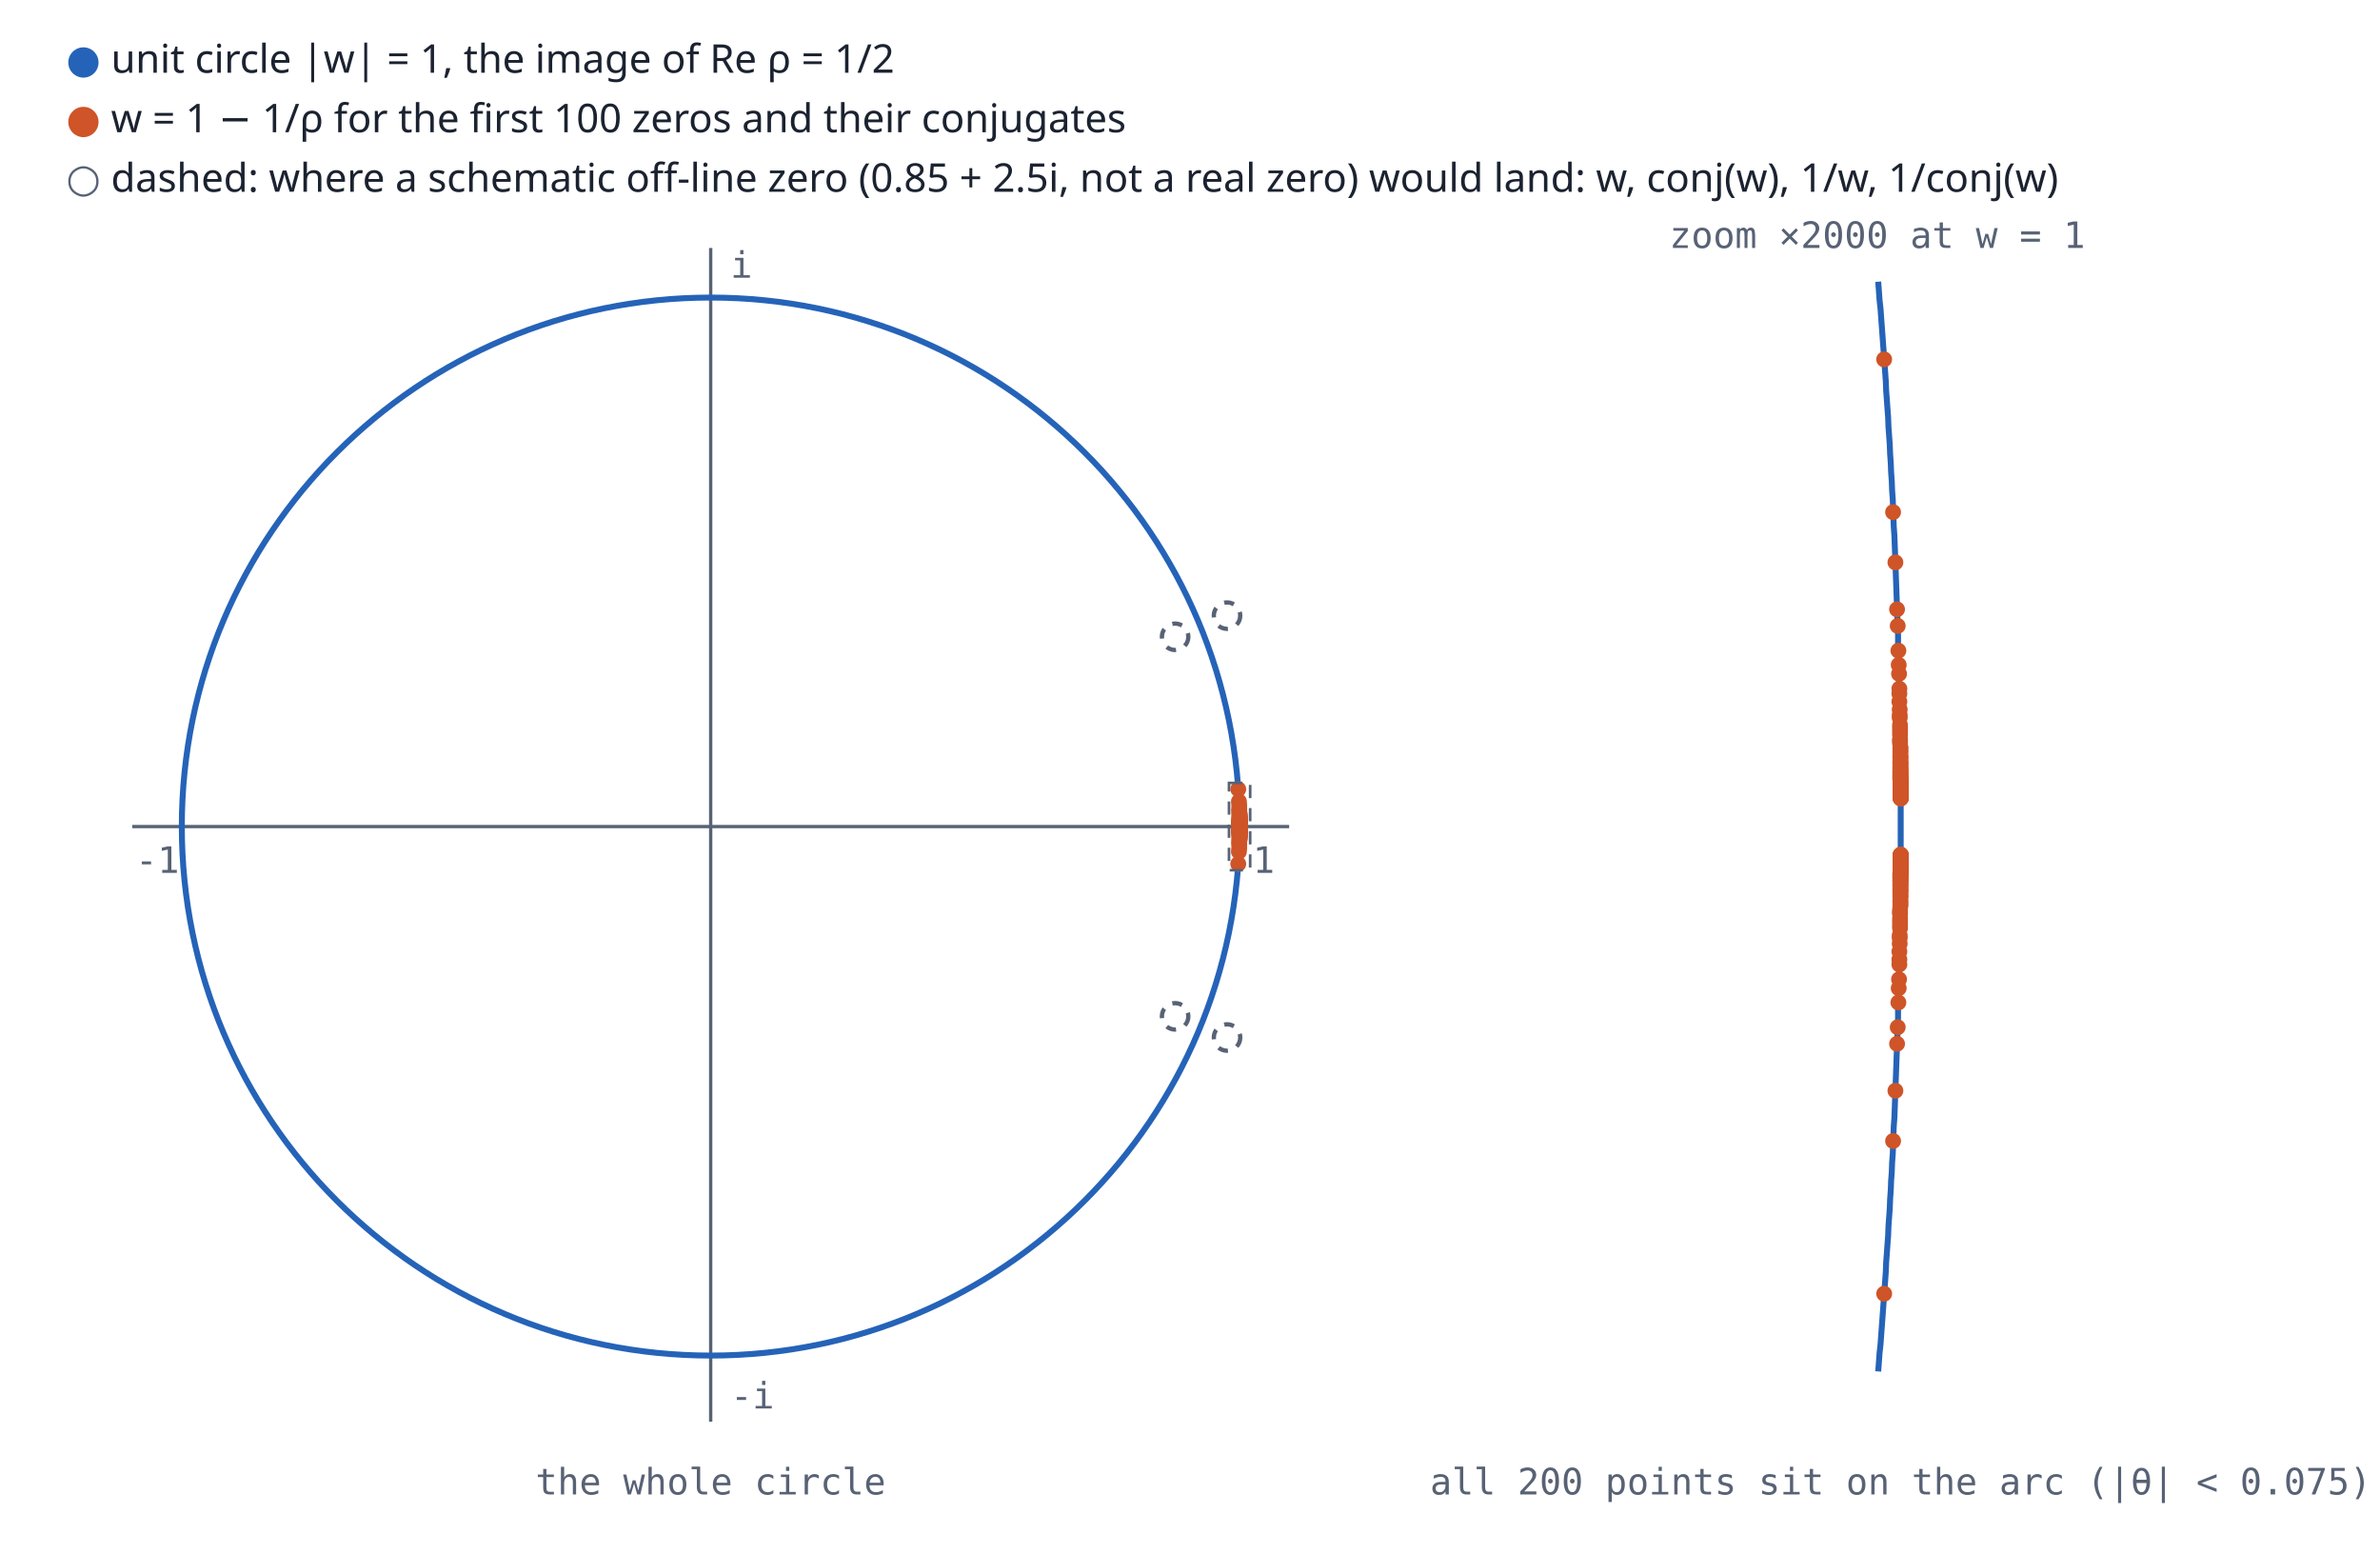
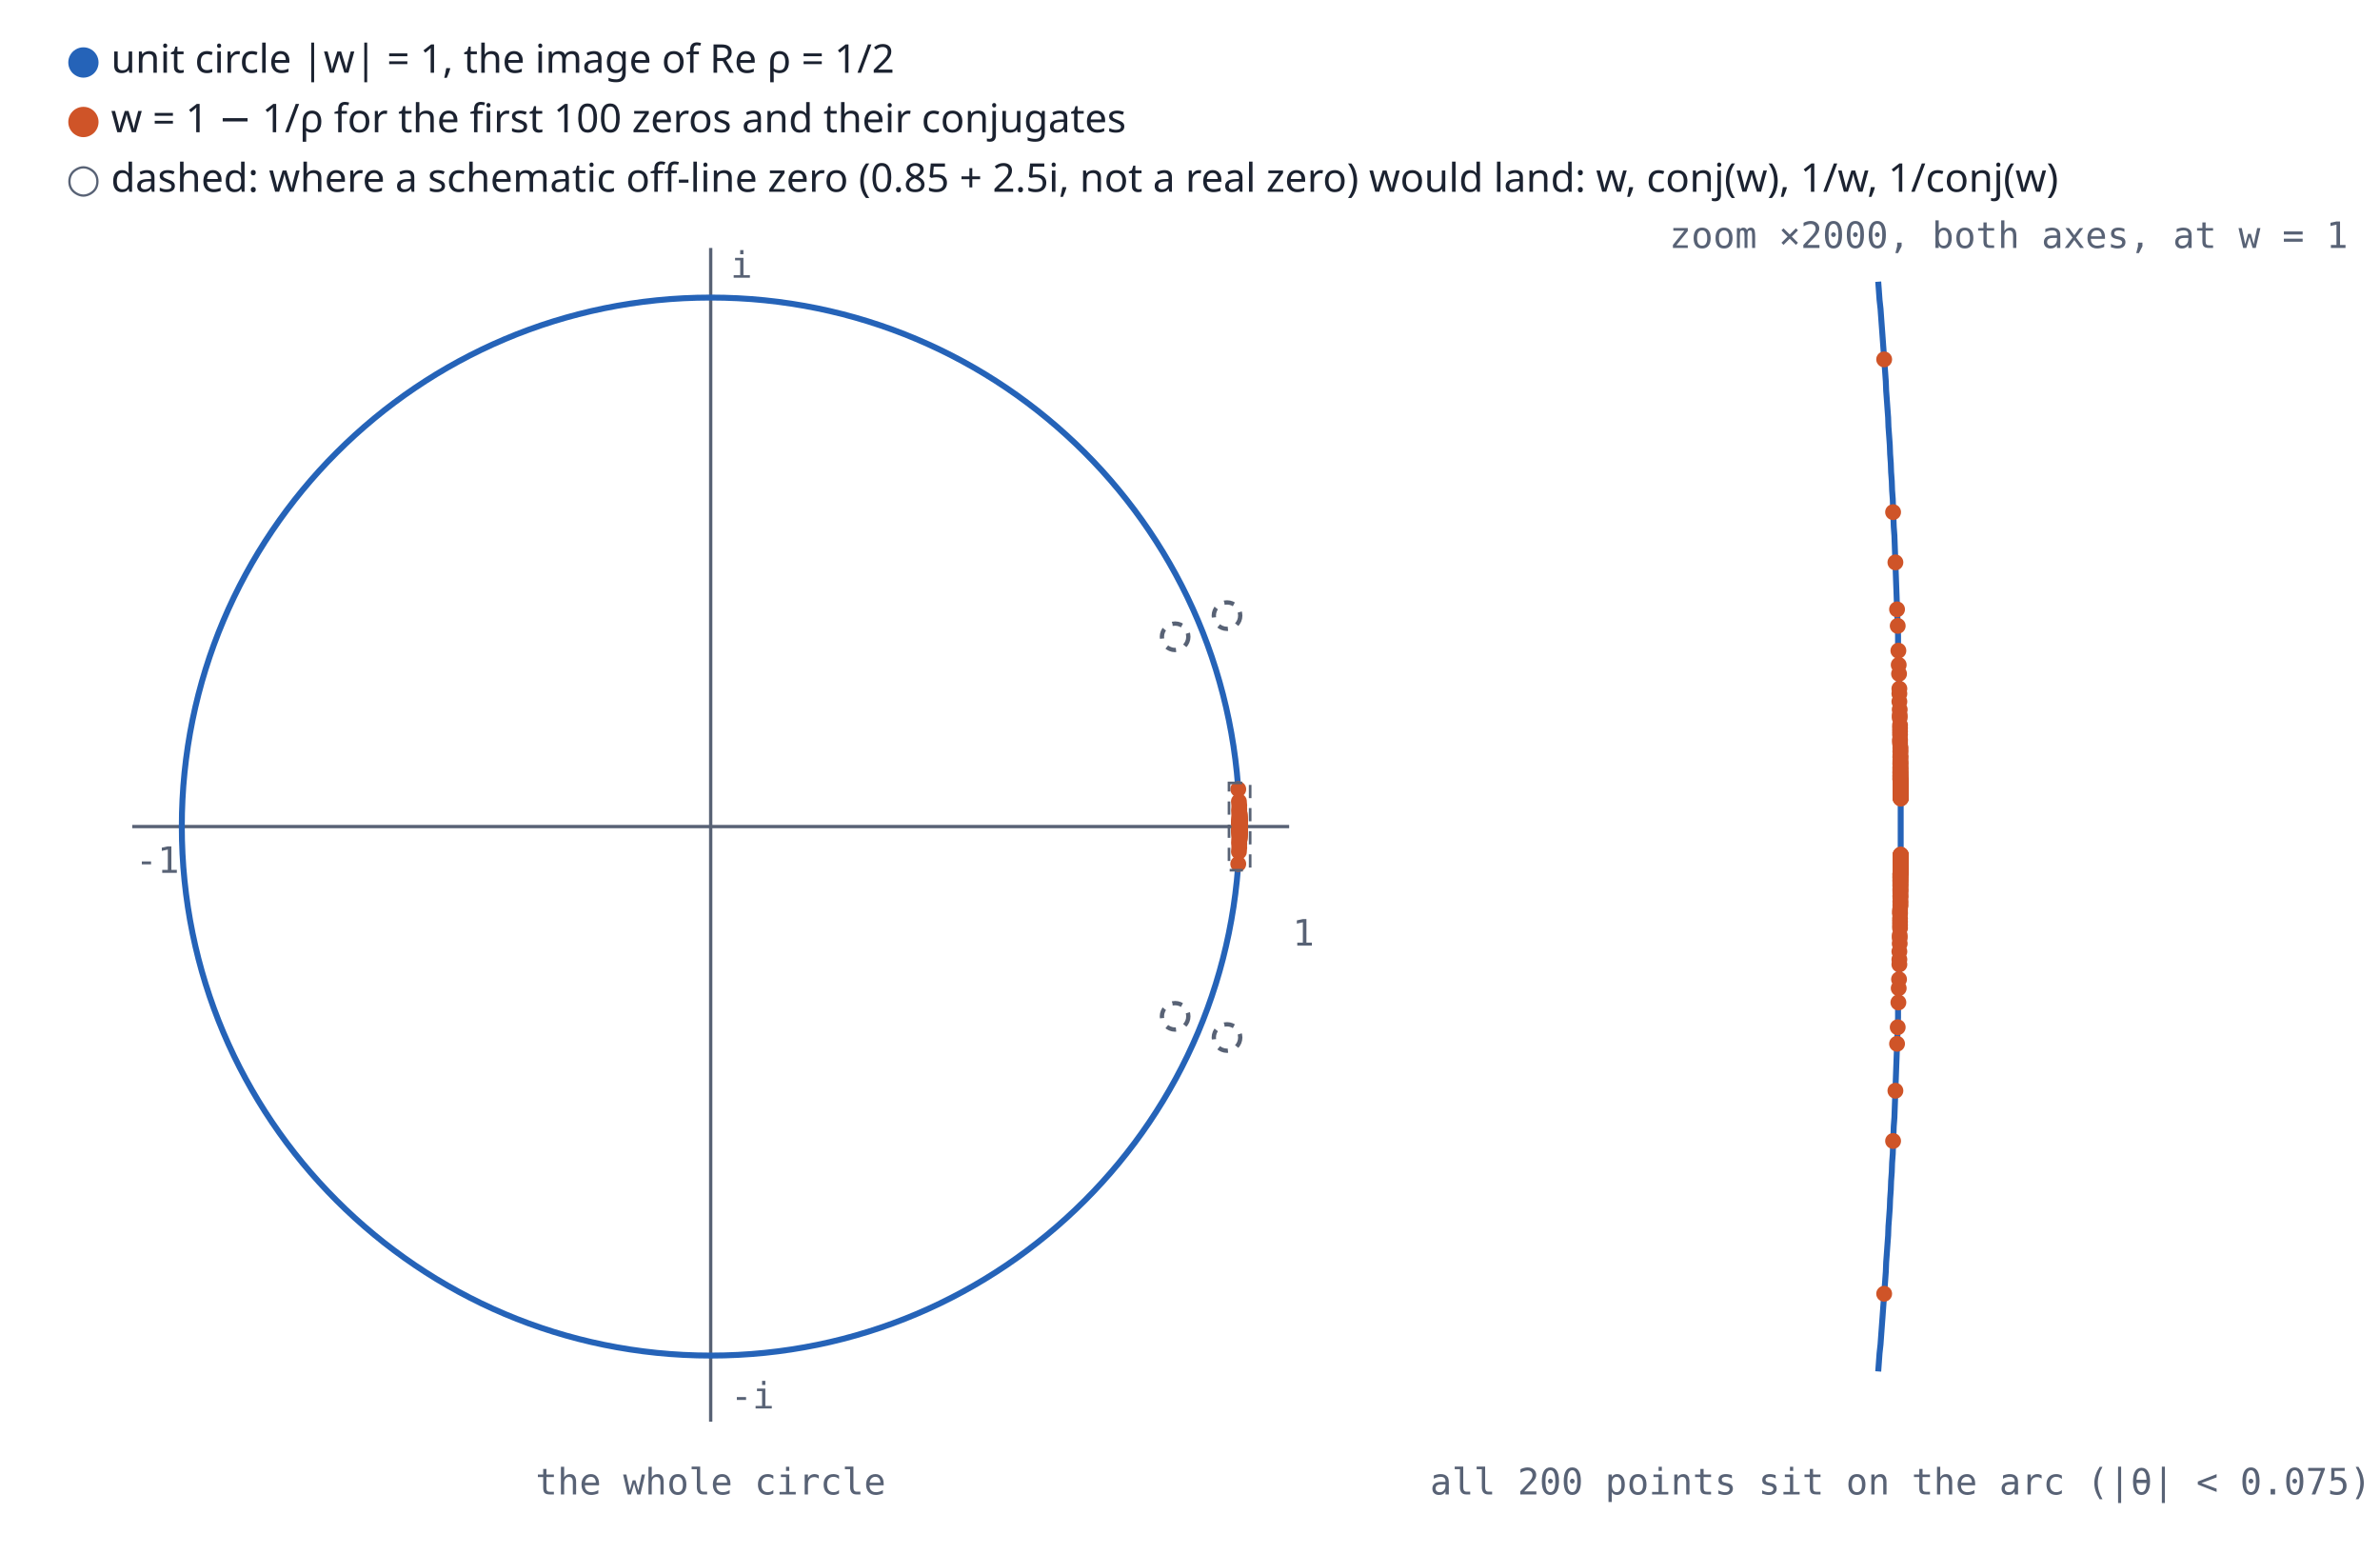
<svg xmlns="http://www.w3.org/2000/svg" viewBox="0 0 720 470" role="img" aria-label="The first 100 zeta zeros, sent by w = 1 - 1/rho, lie exactly on the unit circle with their conjugates, all within a short arc near w = 1; a schematic off-line zero would land off the circle in a pair w and 1 over w-bar">
  <style>.ax{stroke:var(--muted,#586275);stroke-width:1}.tk{font:11px 'IBM Plex Mono',monospace;fill:var(--muted,#586275)}.ci{fill:none;stroke:var(--line,#2563b8);stroke-width:1.8}.dot{fill:var(--petal,#cf5428)}.gh{fill:none;stroke:var(--muted,#586275);stroke-width:1.3;stroke-dasharray:3 3}.lg{font:12px 'Instrument Sans',sans-serif;fill:var(--ink,#1b2230)}.bx{fill:none;stroke:var(--muted,#586275);stroke-width:.8;stroke-dasharray:4 3}</style>
  <text x="20" y="22" class="lg">
    <tspan fill="var(--line,#2563b8)">●</tspan> unit circle |w| = 1, the image of Re ρ = 1/2</text>
  <text x="20" y="40" class="lg">
    <tspan fill="var(--petal,#cf5428)">●</tspan> w = 1 − 1/ρ for the first 100 zeros and their conjugates</text>
  <text x="20" y="58" class="lg">
    <tspan fill="var(--muted,#586275)">○</tspan> dashed: where a schematic off-line zero (0.85 + 2.5i, not a real zero) would land: w, conj(w), 1/w, 1/conj(w)</text>
  <line x1="40" x2="390" y1="250" y2="250" class="ax" />
  <line x1="215" x2="215" y1="75" y2="430" class="ax" />
  <circle cx="215" cy="250" r="160" class="ci" />
-   <text x="379" y="264" class="tk">1</text>
+   <text x="391" y="286" class="tk">1</text>
  <text x="41" y="264" class="tk">-1</text>
  <text x="221" y="84" class="tk">i</text>
  <text x="221" y="426" class="tk">-i</text>
  <circle cx="374.6" cy="238.7" r="2.4" class="dot" />
  <circle cx="374.6" cy="261.3" r="2.4" class="dot" />
  <circle cx="374.8" cy="242.4" r="2.4" class="dot" />
  <circle cx="374.8" cy="257.6" r="2.4" class="dot" />
  <circle cx="374.9" cy="243.6" r="2.4" class="dot" />
  <circle cx="374.9" cy="256.4" r="2.4" class="dot" />
  <circle cx="374.9" cy="244.7" r="2.4" class="dot" />
  <circle cx="374.9" cy="255.3" r="2.4" class="dot" />
  <circle cx="374.9" cy="245.1" r="2.4" class="dot" />
  <circle cx="374.9" cy="254.9" r="2.4" class="dot" />
  <circle cx="374.9" cy="245.7" r="2.4" class="dot" />
  <circle cx="374.9" cy="254.3" r="2.4" class="dot" />
  <circle cx="375.0" cy="246.1" r="2.4" class="dot" />
  <circle cx="375.0" cy="253.9" r="2.4" class="dot" />
  <circle cx="375.0" cy="246.3" r="2.4" class="dot" />
  <circle cx="375.0" cy="253.7" r="2.4" class="dot" />
  <circle cx="375.0" cy="246.7" r="2.4" class="dot" />
  <circle cx="375.0" cy="253.3" r="2.4" class="dot" />
  <circle cx="375.0" cy="246.8" r="2.4" class="dot" />
  <circle cx="375.0" cy="253.2" r="2.4" class="dot" />
  <circle cx="375.0" cy="247.0" r="2.4" class="dot" />
  <circle cx="375.0" cy="253.0" r="2.4" class="dot" />
  <circle cx="375.0" cy="247.2" r="2.4" class="dot" />
  <circle cx="375.0" cy="252.8" r="2.4" class="dot" />
  <circle cx="375.0" cy="247.3" r="2.4" class="dot" />
  <circle cx="375.0" cy="252.7" r="2.4" class="dot" />
  <circle cx="375.0" cy="247.4" r="2.4" class="dot" />
  <circle cx="375.0" cy="252.6" r="2.4" class="dot" />
  <circle cx="375.0" cy="247.5" r="2.4" class="dot" />
  <circle cx="375.0" cy="252.5" r="2.4" class="dot" />
  <circle cx="375.0" cy="247.6" r="2.4" class="dot" />
  <circle cx="375.0" cy="252.4" r="2.4" class="dot" />
  <circle cx="375.0" cy="247.7" r="2.4" class="dot" />
  <circle cx="375.0" cy="252.3" r="2.4" class="dot" />
  <circle cx="375.0" cy="247.8" r="2.4" class="dot" />
  <circle cx="375.0" cy="252.2" r="2.4" class="dot" />
  <circle cx="375.0" cy="247.9" r="2.4" class="dot" />
  <circle cx="375.0" cy="252.1" r="2.4" class="dot" />
  <circle cx="375.0" cy="247.9" r="2.4" class="dot" />
  <circle cx="375.0" cy="252.1" r="2.4" class="dot" />
  <circle cx="375.0" cy="248.0" r="2.4" class="dot" />
  <circle cx="375.0" cy="252.0" r="2.4" class="dot" />
  <circle cx="375.0" cy="248.1" r="2.4" class="dot" />
  <circle cx="375.0" cy="251.9" r="2.4" class="dot" />
  <circle cx="375.0" cy="248.1" r="2.4" class="dot" />
  <circle cx="375.0" cy="251.9" r="2.4" class="dot" />
  <circle cx="375.0" cy="248.2" r="2.4" class="dot" />
  <circle cx="375.0" cy="251.8" r="2.4" class="dot" />
  <circle cx="375.0" cy="248.2" r="2.4" class="dot" />
  <circle cx="375.0" cy="251.8" r="2.4" class="dot" />
  <circle cx="375.0" cy="248.3" r="2.4" class="dot" />
  <circle cx="375.0" cy="251.7" r="2.4" class="dot" />
  <circle cx="375.0" cy="248.3" r="2.4" class="dot" />
  <circle cx="375.0" cy="251.7" r="2.4" class="dot" />
  <circle cx="375.0" cy="248.3" r="2.4" class="dot" />
  <circle cx="375.0" cy="251.7" r="2.4" class="dot" />
  <circle cx="375.0" cy="248.4" r="2.4" class="dot" />
  <circle cx="375.0" cy="251.6" r="2.4" class="dot" />
  <circle cx="375.0" cy="248.4" r="2.4" class="dot" />
  <circle cx="375.0" cy="251.6" r="2.4" class="dot" />
  <circle cx="375.0" cy="248.5" r="2.4" class="dot" />
  <circle cx="375.0" cy="251.5" r="2.4" class="dot" />
  <circle cx="375.0" cy="248.5" r="2.4" class="dot" />
  <circle cx="375.0" cy="251.5" r="2.4" class="dot" />
  <circle cx="375.0" cy="248.5" r="2.4" class="dot" />
  <circle cx="375.0" cy="251.5" r="2.4" class="dot" />
  <circle cx="375.0" cy="248.6" r="2.4" class="dot" />
  <circle cx="375.0" cy="251.4" r="2.4" class="dot" />
  <circle cx="375.0" cy="248.6" r="2.4" class="dot" />
  <circle cx="375.0" cy="251.4" r="2.4" class="dot" />
  <circle cx="375.0" cy="248.6" r="2.4" class="dot" />
  <circle cx="375.0" cy="251.4" r="2.4" class="dot" />
  <circle cx="375.0" cy="248.6" r="2.4" class="dot" />
  <circle cx="375.0" cy="251.4" r="2.4" class="dot" />
  <circle cx="375.0" cy="248.7" r="2.4" class="dot" />
  <circle cx="375.0" cy="251.3" r="2.4" class="dot" />
  <circle cx="375.0" cy="248.7" r="2.4" class="dot" />
  <circle cx="375.0" cy="251.3" r="2.4" class="dot" />
  <circle cx="375.0" cy="248.7" r="2.4" class="dot" />
  <circle cx="375.0" cy="251.3" r="2.4" class="dot" />
  <circle cx="375.0" cy="248.7" r="2.4" class="dot" />
  <circle cx="375.0" cy="251.3" r="2.4" class="dot" />
  <circle cx="375.0" cy="248.7" r="2.4" class="dot" />
  <circle cx="375.0" cy="251.3" r="2.4" class="dot" />
  <circle cx="375.0" cy="248.8" r="2.4" class="dot" />
  <circle cx="375.0" cy="251.2" r="2.4" class="dot" />
  <circle cx="375.0" cy="248.8" r="2.4" class="dot" />
  <circle cx="375.0" cy="251.2" r="2.4" class="dot" />
  <circle cx="375.0" cy="248.8" r="2.4" class="dot" />
  <circle cx="375.0" cy="251.2" r="2.4" class="dot" />
  <circle cx="375.0" cy="248.8" r="2.4" class="dot" />
  <circle cx="375.0" cy="251.2" r="2.4" class="dot" />
  <circle cx="375.0" cy="248.8" r="2.4" class="dot" />
  <circle cx="375.0" cy="251.2" r="2.4" class="dot" />
  <circle cx="375.0" cy="248.9" r="2.4" class="dot" />
  <circle cx="375.0" cy="251.1" r="2.4" class="dot" />
  <circle cx="375.0" cy="248.9" r="2.4" class="dot" />
  <circle cx="375.0" cy="251.1" r="2.4" class="dot" />
  <circle cx="375.0" cy="248.9" r="2.4" class="dot" />
  <circle cx="375.0" cy="251.1" r="2.4" class="dot" />
  <circle cx="375.0" cy="248.9" r="2.4" class="dot" />
  <circle cx="375.0" cy="251.1" r="2.4" class="dot" />
  <circle cx="375.0" cy="248.9" r="2.4" class="dot" />
  <circle cx="375.0" cy="251.1" r="2.4" class="dot" />
  <circle cx="375.0" cy="248.9" r="2.4" class="dot" />
  <circle cx="375.0" cy="251.1" r="2.4" class="dot" />
  <circle cx="375.0" cy="248.9" r="2.4" class="dot" />
  <circle cx="375.0" cy="251.1" r="2.4" class="dot" />
  <circle cx="375.0" cy="249.0" r="2.4" class="dot" />
  <circle cx="375.0" cy="251.0" r="2.4" class="dot" />
  <circle cx="375.0" cy="249.0" r="2.4" class="dot" />
  <circle cx="375.0" cy="251.0" r="2.4" class="dot" />
  <circle cx="375.0" cy="249.0" r="2.4" class="dot" />
  <circle cx="375.0" cy="251.0" r="2.4" class="dot" />
  <circle cx="375.0" cy="249.0" r="2.4" class="dot" />
  <circle cx="375.0" cy="251.0" r="2.4" class="dot" />
  <circle cx="375.0" cy="249.0" r="2.4" class="dot" />
  <circle cx="375.0" cy="251.0" r="2.4" class="dot" />
  <circle cx="375.0" cy="249.0" r="2.4" class="dot" />
  <circle cx="375.0" cy="251.0" r="2.4" class="dot" />
  <circle cx="375.0" cy="249.0" r="2.4" class="dot" />
  <circle cx="375.0" cy="251.0" r="2.4" class="dot" />
  <circle cx="375.0" cy="249.0" r="2.4" class="dot" />
  <circle cx="375.0" cy="251.0" r="2.4" class="dot" />
  <circle cx="375.0" cy="249.1" r="2.4" class="dot" />
  <circle cx="375.0" cy="250.9" r="2.4" class="dot" />
  <circle cx="375.0" cy="249.1" r="2.4" class="dot" />
  <circle cx="375.0" cy="250.9" r="2.4" class="dot" />
  <circle cx="375.0" cy="249.1" r="2.4" class="dot" />
  <circle cx="375.0" cy="250.9" r="2.4" class="dot" />
  <circle cx="375.0" cy="249.1" r="2.4" class="dot" />
  <circle cx="375.0" cy="250.9" r="2.4" class="dot" />
  <circle cx="375.0" cy="249.1" r="2.4" class="dot" />
  <circle cx="375.0" cy="250.9" r="2.4" class="dot" />
  <circle cx="375.0" cy="249.1" r="2.4" class="dot" />
  <circle cx="375.0" cy="250.9" r="2.4" class="dot" />
  <circle cx="375.0" cy="249.1" r="2.4" class="dot" />
  <circle cx="375.0" cy="250.9" r="2.4" class="dot" />
  <circle cx="375.0" cy="249.1" r="2.4" class="dot" />
  <circle cx="375.0" cy="250.9" r="2.4" class="dot" />
  <circle cx="375.0" cy="249.1" r="2.4" class="dot" />
  <circle cx="375.0" cy="250.9" r="2.4" class="dot" />
  <circle cx="375.0" cy="249.1" r="2.4" class="dot" />
  <circle cx="375.0" cy="250.9" r="2.4" class="dot" />
  <circle cx="375.0" cy="249.1" r="2.4" class="dot" />
  <circle cx="375.0" cy="250.9" r="2.4" class="dot" />
  <circle cx="375.0" cy="249.2" r="2.4" class="dot" />
  <circle cx="375.0" cy="250.8" r="2.4" class="dot" />
  <circle cx="375.0" cy="249.2" r="2.4" class="dot" />
  <circle cx="375.0" cy="250.8" r="2.4" class="dot" />
  <circle cx="375.0" cy="249.2" r="2.4" class="dot" />
  <circle cx="375.0" cy="250.8" r="2.4" class="dot" />
  <circle cx="375.0" cy="249.2" r="2.4" class="dot" />
  <circle cx="375.0" cy="250.8" r="2.4" class="dot" />
  <circle cx="375.0" cy="249.2" r="2.4" class="dot" />
  <circle cx="375.0" cy="250.8" r="2.4" class="dot" />
  <circle cx="375.0" cy="249.2" r="2.4" class="dot" />
  <circle cx="375.0" cy="250.8" r="2.4" class="dot" />
  <circle cx="375.0" cy="249.2" r="2.4" class="dot" />
  <circle cx="375.0" cy="250.8" r="2.4" class="dot" />
  <circle cx="375.0" cy="249.2" r="2.4" class="dot" />
  <circle cx="375.0" cy="250.8" r="2.4" class="dot" />
  <circle cx="375.0" cy="249.2" r="2.4" class="dot" />
  <circle cx="375.0" cy="250.8" r="2.4" class="dot" />
  <circle cx="375.0" cy="249.2" r="2.4" class="dot" />
  <circle cx="375.0" cy="250.8" r="2.4" class="dot" />
  <circle cx="375.0" cy="249.2" r="2.4" class="dot" />
  <circle cx="375.0" cy="250.8" r="2.4" class="dot" />
  <circle cx="375.0" cy="249.2" r="2.4" class="dot" />
  <circle cx="375.0" cy="250.8" r="2.4" class="dot" />
  <circle cx="375.0" cy="249.2" r="2.4" class="dot" />
  <circle cx="375.0" cy="250.8" r="2.4" class="dot" />
  <circle cx="375.0" cy="249.3" r="2.4" class="dot" />
  <circle cx="375.0" cy="250.7" r="2.4" class="dot" />
  <circle cx="375.0" cy="249.3" r="2.4" class="dot" />
  <circle cx="375.0" cy="250.7" r="2.4" class="dot" />
  <circle cx="375.0" cy="249.3" r="2.4" class="dot" />
  <circle cx="375.0" cy="250.7" r="2.4" class="dot" />
  <circle cx="375.0" cy="249.3" r="2.4" class="dot" />
  <circle cx="375.0" cy="250.7" r="2.4" class="dot" />
  <circle cx="375.0" cy="249.3" r="2.4" class="dot" />
  <circle cx="375.0" cy="250.7" r="2.4" class="dot" />
  <circle cx="375.0" cy="249.3" r="2.4" class="dot" />
  <circle cx="375.0" cy="250.7" r="2.4" class="dot" />
  <circle cx="375.0" cy="249.3" r="2.4" class="dot" />
  <circle cx="375.0" cy="250.7" r="2.4" class="dot" />
  <circle cx="375.0" cy="249.3" r="2.4" class="dot" />
  <circle cx="375.0" cy="250.7" r="2.4" class="dot" />
  <circle cx="375.0" cy="249.3" r="2.4" class="dot" />
  <circle cx="375.0" cy="250.7" r="2.4" class="dot" />
  <circle cx="375.0" cy="249.3" r="2.4" class="dot" />
  <circle cx="375.0" cy="250.7" r="2.4" class="dot" />
  <circle cx="375.0" cy="249.3" r="2.4" class="dot" />
  <circle cx="375.0" cy="250.7" r="2.4" class="dot" />
  <circle cx="375.0" cy="249.3" r="2.4" class="dot" />
  <circle cx="375.0" cy="250.7" r="2.4" class="dot" />
  <circle cx="375.0" cy="249.3" r="2.4" class="dot" />
  <circle cx="375.0" cy="250.7" r="2.4" class="dot" />
  <circle cx="375.0" cy="249.3" r="2.4" class="dot" />
  <circle cx="375.0" cy="250.7" r="2.4" class="dot" />
  <circle cx="355.5" cy="192.6" r="4" class="gh" />
  <circle cx="355.5" cy="307.4" r="4" class="gh" />
  <circle cx="371.2" cy="313.8" r="4" class="gh" />
  <circle cx="371.2" cy="186.2" r="4" class="gh" />
  <rect x="371.8" y="236.8" width="6.4" height="26.4" class="bx" />
  <text x="215" y="452" class="tk" text-anchor="middle">the whole circle</text>
  <polyline points="568.2,414.8 568.4,412.1 568.6,409.3 568.9,406.6 569.1,403.8 569.3,401.1 569.5,398.4 569.7,395.6 569.9,392.9 570.1,390.1 570.3,387.4 570.5,384.6 570.6,381.9 570.8,379.2 571.0,376.4 571.2,373.7 571.3,370.9 571.5,368.2 571.7,365.4 571.8,362.7 572.0,359.9 572.1,357.2 572.3,354.5 572.4,351.7 572.6,349.0 572.7,346.2 572.8,343.5 572.9,340.7 573.1,338.0 573.2,335.2 573.3,332.5 573.4,329.7 573.5,327.0 573.6,324.2 573.7,321.5 573.8,318.7 573.9,316.0 574.0,313.2 574.1,310.5 574.2,307.7 574.2,305.0 574.3,302.2 574.4,299.5 574.5,296.7 574.5,294.0 574.6,291.2 574.6,288.5 574.7,285.7 574.7,283.0 574.8,280.2 574.8,277.5 574.8,274.7 574.9,272.0 574.9,269.2 574.9,266.5 575.0,263.7 575.0,261.0 575.0,258.2 575.0,255.5 575.0,252.7 575.0,250.0 575.0,247.3 575.0,244.5 575.0,241.8 575.0,239.0 575.0,236.3 574.9,233.5 574.9,230.8 574.9,228.0 574.8,225.3 574.8,222.5 574.8,219.8 574.7,217.0 574.7,214.3 574.6,211.5 574.6,208.8 574.5,206.0 574.5,203.3 574.4,200.5 574.3,197.8 574.2,195.0 574.2,192.3 574.1,189.5 574.0,186.8 573.9,184.0 573.8,181.3 573.7,178.5 573.6,175.8 573.5,173.0 573.4,170.3 573.3,167.5 573.2,164.8 573.1,162.0 572.9,159.3 572.8,156.5 572.7,153.8 572.6,151.0 572.4,148.3 572.3,145.5 572.1,142.8 572.0,140.1 571.8,137.3 571.7,134.6 571.5,131.8 571.3,129.1 571.2,126.3 571.0,123.6 570.8,120.8 570.6,118.1 570.5,115.4 570.3,112.6 570.1,109.9 569.9,107.1 569.7,104.4 569.5,101.6 569.3,98.9 569.1,96.2 568.9,93.4 568.6,90.7 568.4,87.9 568.2,85.2" class="ci" />
  <circle cx="570.0" cy="108.7" r="2.4" class="dot" />
  <circle cx="570.0" cy="391.3" r="2.4" class="dot" />
  <circle cx="572.7" cy="154.9" r="2.4" class="dot" />
  <circle cx="572.7" cy="345.1" r="2.4" class="dot" />
  <circle cx="573.4" cy="170.1" r="2.4" class="dot" />
  <circle cx="573.4" cy="329.9" r="2.4" class="dot" />
  <circle cx="573.9" cy="184.3" r="2.4" class="dot" />
  <circle cx="573.9" cy="315.7" r="2.4" class="dot" />
  <circle cx="574.1" cy="189.3" r="2.4" class="dot" />
  <circle cx="574.1" cy="310.7" r="2.4" class="dot" />
  <circle cx="574.3" cy="196.8" r="2.4" class="dot" />
  <circle cx="574.3" cy="303.2" r="2.4" class="dot" />
  <circle cx="574.4" cy="201.1" r="2.4" class="dot" />
  <circle cx="574.4" cy="298.9" r="2.4" class="dot" />
  <circle cx="574.5" cy="203.8" r="2.4" class="dot" />
  <circle cx="574.5" cy="296.2" r="2.4" class="dot" />
  <circle cx="574.6" cy="208.3" r="2.4" class="dot" />
  <circle cx="574.6" cy="291.7" r="2.4" class="dot" />
  <circle cx="574.6" cy="209.8" r="2.4" class="dot" />
  <circle cx="574.6" cy="290.2" r="2.4" class="dot" />
  <circle cx="574.6" cy="212.2" r="2.4" class="dot" />
  <circle cx="574.6" cy="287.8" r="2.4" class="dot" />
  <circle cx="574.7" cy="214.6" r="2.4" class="dot" />
  <circle cx="574.7" cy="285.4" r="2.4" class="dot" />
  <circle cx="574.7" cy="216.3" r="2.4" class="dot" />
  <circle cx="574.7" cy="283.7" r="2.4" class="dot" />
  <circle cx="574.7" cy="217.1" r="2.4" class="dot" />
  <circle cx="574.7" cy="282.9" r="2.4" class="dot" />
  <circle cx="574.8" cy="219.3" r="2.4" class="dot" />
  <circle cx="574.8" cy="280.7" r="2.4" class="dot" />
  <circle cx="574.8" cy="220.2" r="2.4" class="dot" />
  <circle cx="574.8" cy="279.8" r="2.4" class="dot" />
  <circle cx="574.8" cy="221.2" r="2.4" class="dot" />
  <circle cx="574.8" cy="278.8" r="2.4" class="dot" />
  <circle cx="574.8" cy="222.2" r="2.4" class="dot" />
  <circle cx="574.8" cy="277.8" r="2.4" class="dot" />
  <circle cx="574.8" cy="223.6" r="2.4" class="dot" />
  <circle cx="574.8" cy="276.4" r="2.4" class="dot" />
  <circle cx="574.8" cy="224.1" r="2.4" class="dot" />
  <circle cx="574.8" cy="275.9" r="2.4" class="dot" />
  <circle cx="574.8" cy="224.8" r="2.4" class="dot" />
  <circle cx="574.8" cy="275.2" r="2.4" class="dot" />
  <circle cx="574.9" cy="225.9" r="2.4" class="dot" />
  <circle cx="574.9" cy="274.1" r="2.4" class="dot" />
  <circle cx="574.9" cy="226.4" r="2.4" class="dot" />
  <circle cx="574.9" cy="273.6" r="2.4" class="dot" />
  <circle cx="574.9" cy="227.1" r="2.4" class="dot" />
  <circle cx="574.9" cy="272.9" r="2.4" class="dot" />
  <circle cx="574.9" cy="227.5" r="2.4" class="dot" />
  <circle cx="574.9" cy="272.5" r="2.4" class="dot" />
  <circle cx="574.9" cy="228.4" r="2.4" class="dot" />
  <circle cx="574.9" cy="271.6" r="2.4" class="dot" />
  <circle cx="574.9" cy="228.9" r="2.4" class="dot" />
  <circle cx="574.9" cy="271.1" r="2.4" class="dot" />
  <circle cx="574.9" cy="229.1" r="2.4" class="dot" />
  <circle cx="574.9" cy="270.9" r="2.4" class="dot" />
  <circle cx="574.9" cy="229.8" r="2.4" class="dot" />
  <circle cx="574.9" cy="270.2" r="2.4" class="dot" />
  <circle cx="574.9" cy="230.3" r="2.4" class="dot" />
  <circle cx="574.9" cy="269.7" r="2.4" class="dot" />
  <circle cx="574.9" cy="230.7" r="2.4" class="dot" />
  <circle cx="574.9" cy="269.3" r="2.4" class="dot" />
  <circle cx="574.9" cy="231.0" r="2.4" class="dot" />
  <circle cx="574.9" cy="269.0" r="2.4" class="dot" />
  <circle cx="574.9" cy="231.3" r="2.4" class="dot" />
  <circle cx="574.9" cy="268.7" r="2.4" class="dot" />
  <circle cx="574.9" cy="232.0" r="2.4" class="dot" />
  <circle cx="574.9" cy="268.0" r="2.4" class="dot" />
  <circle cx="574.9" cy="232.1" r="2.4" class="dot" />
  <circle cx="574.9" cy="267.9" r="2.4" class="dot" />
  <circle cx="574.9" cy="232.5" r="2.4" class="dot" />
  <circle cx="574.9" cy="267.5" r="2.4" class="dot" />
  <circle cx="574.9" cy="232.8" r="2.4" class="dot" />
  <circle cx="574.9" cy="267.2" r="2.4" class="dot" />
  <circle cx="574.9" cy="233.2" r="2.4" class="dot" />
  <circle cx="574.9" cy="266.8" r="2.4" class="dot" />
  <circle cx="574.9" cy="233.5" r="2.4" class="dot" />
  <circle cx="574.9" cy="266.5" r="2.4" class="dot" />
  <circle cx="574.9" cy="233.7" r="2.4" class="dot" />
  <circle cx="574.9" cy="266.3" r="2.4" class="dot" />
  <circle cx="574.9" cy="233.9" r="2.4" class="dot" />
  <circle cx="574.9" cy="266.1" r="2.4" class="dot" />
  <circle cx="574.9" cy="234.3" r="2.4" class="dot" />
  <circle cx="574.9" cy="265.7" r="2.4" class="dot" />
  <circle cx="574.9" cy="234.6" r="2.4" class="dot" />
  <circle cx="574.9" cy="265.4" r="2.4" class="dot" />
  <circle cx="574.9" cy="234.7" r="2.4" class="dot" />
  <circle cx="574.9" cy="265.3" r="2.4" class="dot" />
  <circle cx="574.9" cy="235.0" r="2.4" class="dot" />
  <circle cx="574.9" cy="265.0" r="2.4" class="dot" />
  <circle cx="574.9" cy="235.2" r="2.4" class="dot" />
  <circle cx="574.9" cy="264.8" r="2.4" class="dot" />
  <circle cx="574.9" cy="235.5" r="2.4" class="dot" />
  <circle cx="574.9" cy="264.5" r="2.4" class="dot" />
  <circle cx="574.9" cy="235.7" r="2.4" class="dot" />
  <circle cx="574.9" cy="264.3" r="2.4" class="dot" />
  <circle cx="574.9" cy="235.8" r="2.4" class="dot" />
  <circle cx="574.9" cy="264.2" r="2.4" class="dot" />
  <circle cx="575.0" cy="236.0" r="2.4" class="dot" />
  <circle cx="575.0" cy="264.0" r="2.4" class="dot" />
  <circle cx="575.0" cy="236.3" r="2.4" class="dot" />
  <circle cx="575.0" cy="263.7" r="2.4" class="dot" />
  <circle cx="575.0" cy="236.4" r="2.4" class="dot" />
  <circle cx="575.0" cy="263.6" r="2.4" class="dot" />
  <circle cx="575.0" cy="236.7" r="2.4" class="dot" />
  <circle cx="575.0" cy="263.3" r="2.4" class="dot" />
  <circle cx="575.0" cy="236.7" r="2.4" class="dot" />
  <circle cx="575.0" cy="263.3" r="2.4" class="dot" />
  <circle cx="575.0" cy="236.9" r="2.4" class="dot" />
  <circle cx="575.0" cy="263.1" r="2.4" class="dot" />
  <circle cx="575.0" cy="237.2" r="2.4" class="dot" />
  <circle cx="575.0" cy="262.8" r="2.4" class="dot" />
  <circle cx="575.0" cy="237.3" r="2.4" class="dot" />
  <circle cx="575.0" cy="262.7" r="2.4" class="dot" />
  <circle cx="575.0" cy="237.4" r="2.4" class="dot" />
  <circle cx="575.0" cy="262.6" r="2.4" class="dot" />
  <circle cx="575.0" cy="237.6" r="2.4" class="dot" />
  <circle cx="575.0" cy="262.4" r="2.4" class="dot" />
  <circle cx="575.0" cy="237.7" r="2.4" class="dot" />
  <circle cx="575.0" cy="262.3" r="2.4" class="dot" />
  <circle cx="575.0" cy="237.9" r="2.4" class="dot" />
  <circle cx="575.0" cy="262.1" r="2.4" class="dot" />
  <circle cx="575.0" cy="238.0" r="2.4" class="dot" />
  <circle cx="575.0" cy="262.0" r="2.4" class="dot" />
  <circle cx="575.0" cy="238.2" r="2.4" class="dot" />
  <circle cx="575.0" cy="261.8" r="2.4" class="dot" />
  <circle cx="575.0" cy="238.2" r="2.4" class="dot" />
  <circle cx="575.0" cy="261.8" r="2.4" class="dot" />
  <circle cx="575.0" cy="238.5" r="2.4" class="dot" />
  <circle cx="575.0" cy="261.5" r="2.4" class="dot" />
  <circle cx="575.0" cy="238.6" r="2.4" class="dot" />
  <circle cx="575.0" cy="261.4" r="2.4" class="dot" />
  <circle cx="575.0" cy="238.7" r="2.4" class="dot" />
  <circle cx="575.0" cy="261.3" r="2.4" class="dot" />
  <circle cx="575.0" cy="238.8" r="2.4" class="dot" />
  <circle cx="575.0" cy="261.2" r="2.4" class="dot" />
  <circle cx="575.0" cy="238.9" r="2.4" class="dot" />
  <circle cx="575.0" cy="261.1" r="2.4" class="dot" />
  <circle cx="575.0" cy="239.0" r="2.4" class="dot" />
  <circle cx="575.0" cy="261.0" r="2.4" class="dot" />
  <circle cx="575.0" cy="239.2" r="2.4" class="dot" />
  <circle cx="575.0" cy="260.8" r="2.4" class="dot" />
  <circle cx="575.0" cy="239.2" r="2.4" class="dot" />
  <circle cx="575.0" cy="260.8" r="2.4" class="dot" />
  <circle cx="575.0" cy="239.3" r="2.4" class="dot" />
  <circle cx="575.0" cy="260.7" r="2.4" class="dot" />
  <circle cx="575.0" cy="239.4" r="2.4" class="dot" />
  <circle cx="575.0" cy="260.6" r="2.4" class="dot" />
  <circle cx="575.0" cy="239.6" r="2.4" class="dot" />
  <circle cx="575.0" cy="260.4" r="2.4" class="dot" />
  <circle cx="575.0" cy="239.6" r="2.4" class="dot" />
  <circle cx="575.0" cy="260.4" r="2.4" class="dot" />
  <circle cx="575.0" cy="239.8" r="2.4" class="dot" />
  <circle cx="575.0" cy="260.2" r="2.4" class="dot" />
  <circle cx="575.0" cy="239.8" r="2.4" class="dot" />
  <circle cx="575.0" cy="260.2" r="2.4" class="dot" />
  <circle cx="575.0" cy="239.9" r="2.4" class="dot" />
  <circle cx="575.0" cy="260.1" r="2.4" class="dot" />
  <circle cx="575.0" cy="240.1" r="2.4" class="dot" />
  <circle cx="575.0" cy="259.9" r="2.4" class="dot" />
  <circle cx="575.0" cy="240.1" r="2.4" class="dot" />
  <circle cx="575.0" cy="259.9" r="2.4" class="dot" />
  <circle cx="575.0" cy="240.2" r="2.4" class="dot" />
  <circle cx="575.0" cy="259.8" r="2.4" class="dot" />
  <circle cx="575.0" cy="240.3" r="2.4" class="dot" />
  <circle cx="575.0" cy="259.7" r="2.4" class="dot" />
  <circle cx="575.0" cy="240.4" r="2.4" class="dot" />
  <circle cx="575.0" cy="259.6" r="2.4" class="dot" />
  <circle cx="575.0" cy="240.5" r="2.4" class="dot" />
  <circle cx="575.0" cy="259.5" r="2.4" class="dot" />
  <circle cx="575.0" cy="240.6" r="2.4" class="dot" />
  <circle cx="575.0" cy="259.4" r="2.4" class="dot" />
  <circle cx="575.0" cy="240.6" r="2.4" class="dot" />
  <circle cx="575.0" cy="259.4" r="2.4" class="dot" />
  <circle cx="575.0" cy="240.7" r="2.4" class="dot" />
  <circle cx="575.0" cy="259.3" r="2.4" class="dot" />
  <circle cx="575.0" cy="240.7" r="2.4" class="dot" />
  <circle cx="575.0" cy="259.3" r="2.4" class="dot" />
  <circle cx="575.0" cy="240.9" r="2.4" class="dot" />
  <circle cx="575.0" cy="259.1" r="2.4" class="dot" />
  <circle cx="575.0" cy="240.9" r="2.4" class="dot" />
  <circle cx="575.0" cy="259.1" r="2.4" class="dot" />
  <circle cx="575.0" cy="241.0" r="2.4" class="dot" />
  <circle cx="575.0" cy="259.0" r="2.4" class="dot" />
  <circle cx="575.0" cy="241.1" r="2.4" class="dot" />
  <circle cx="575.0" cy="258.9" r="2.4" class="dot" />
  <circle cx="575.0" cy="241.1" r="2.4" class="dot" />
  <circle cx="575.0" cy="258.9" r="2.4" class="dot" />
  <circle cx="575.0" cy="241.2" r="2.4" class="dot" />
  <circle cx="575.0" cy="258.8" r="2.4" class="dot" />
  <circle cx="575.0" cy="241.3" r="2.4" class="dot" />
  <circle cx="575.0" cy="258.7" r="2.4" class="dot" />
  <circle cx="575.0" cy="241.4" r="2.4" class="dot" />
  <circle cx="575.0" cy="258.6" r="2.4" class="dot" />
  <circle cx="575.0" cy="241.4" r="2.4" class="dot" />
  <circle cx="575.0" cy="258.6" r="2.4" class="dot" />
  <circle cx="575.0" cy="241.4" r="2.4" class="dot" />
  <circle cx="575.0" cy="258.6" r="2.4" class="dot" />
  <circle cx="575.0" cy="241.5" r="2.4" class="dot" />
  <circle cx="575.0" cy="258.5" r="2.4" class="dot" />
-   <text x="505" y="75" class="tk">zoom ×2000 at w = 1</text>
+   <text x="505" y="75" class="tk">zoom ×2000, both axes, at w = 1</text>
  <text x="575" y="452" class="tk" text-anchor="middle">all 200 points sit on the arc (|θ| &lt; 0.075)</text>
</svg>
